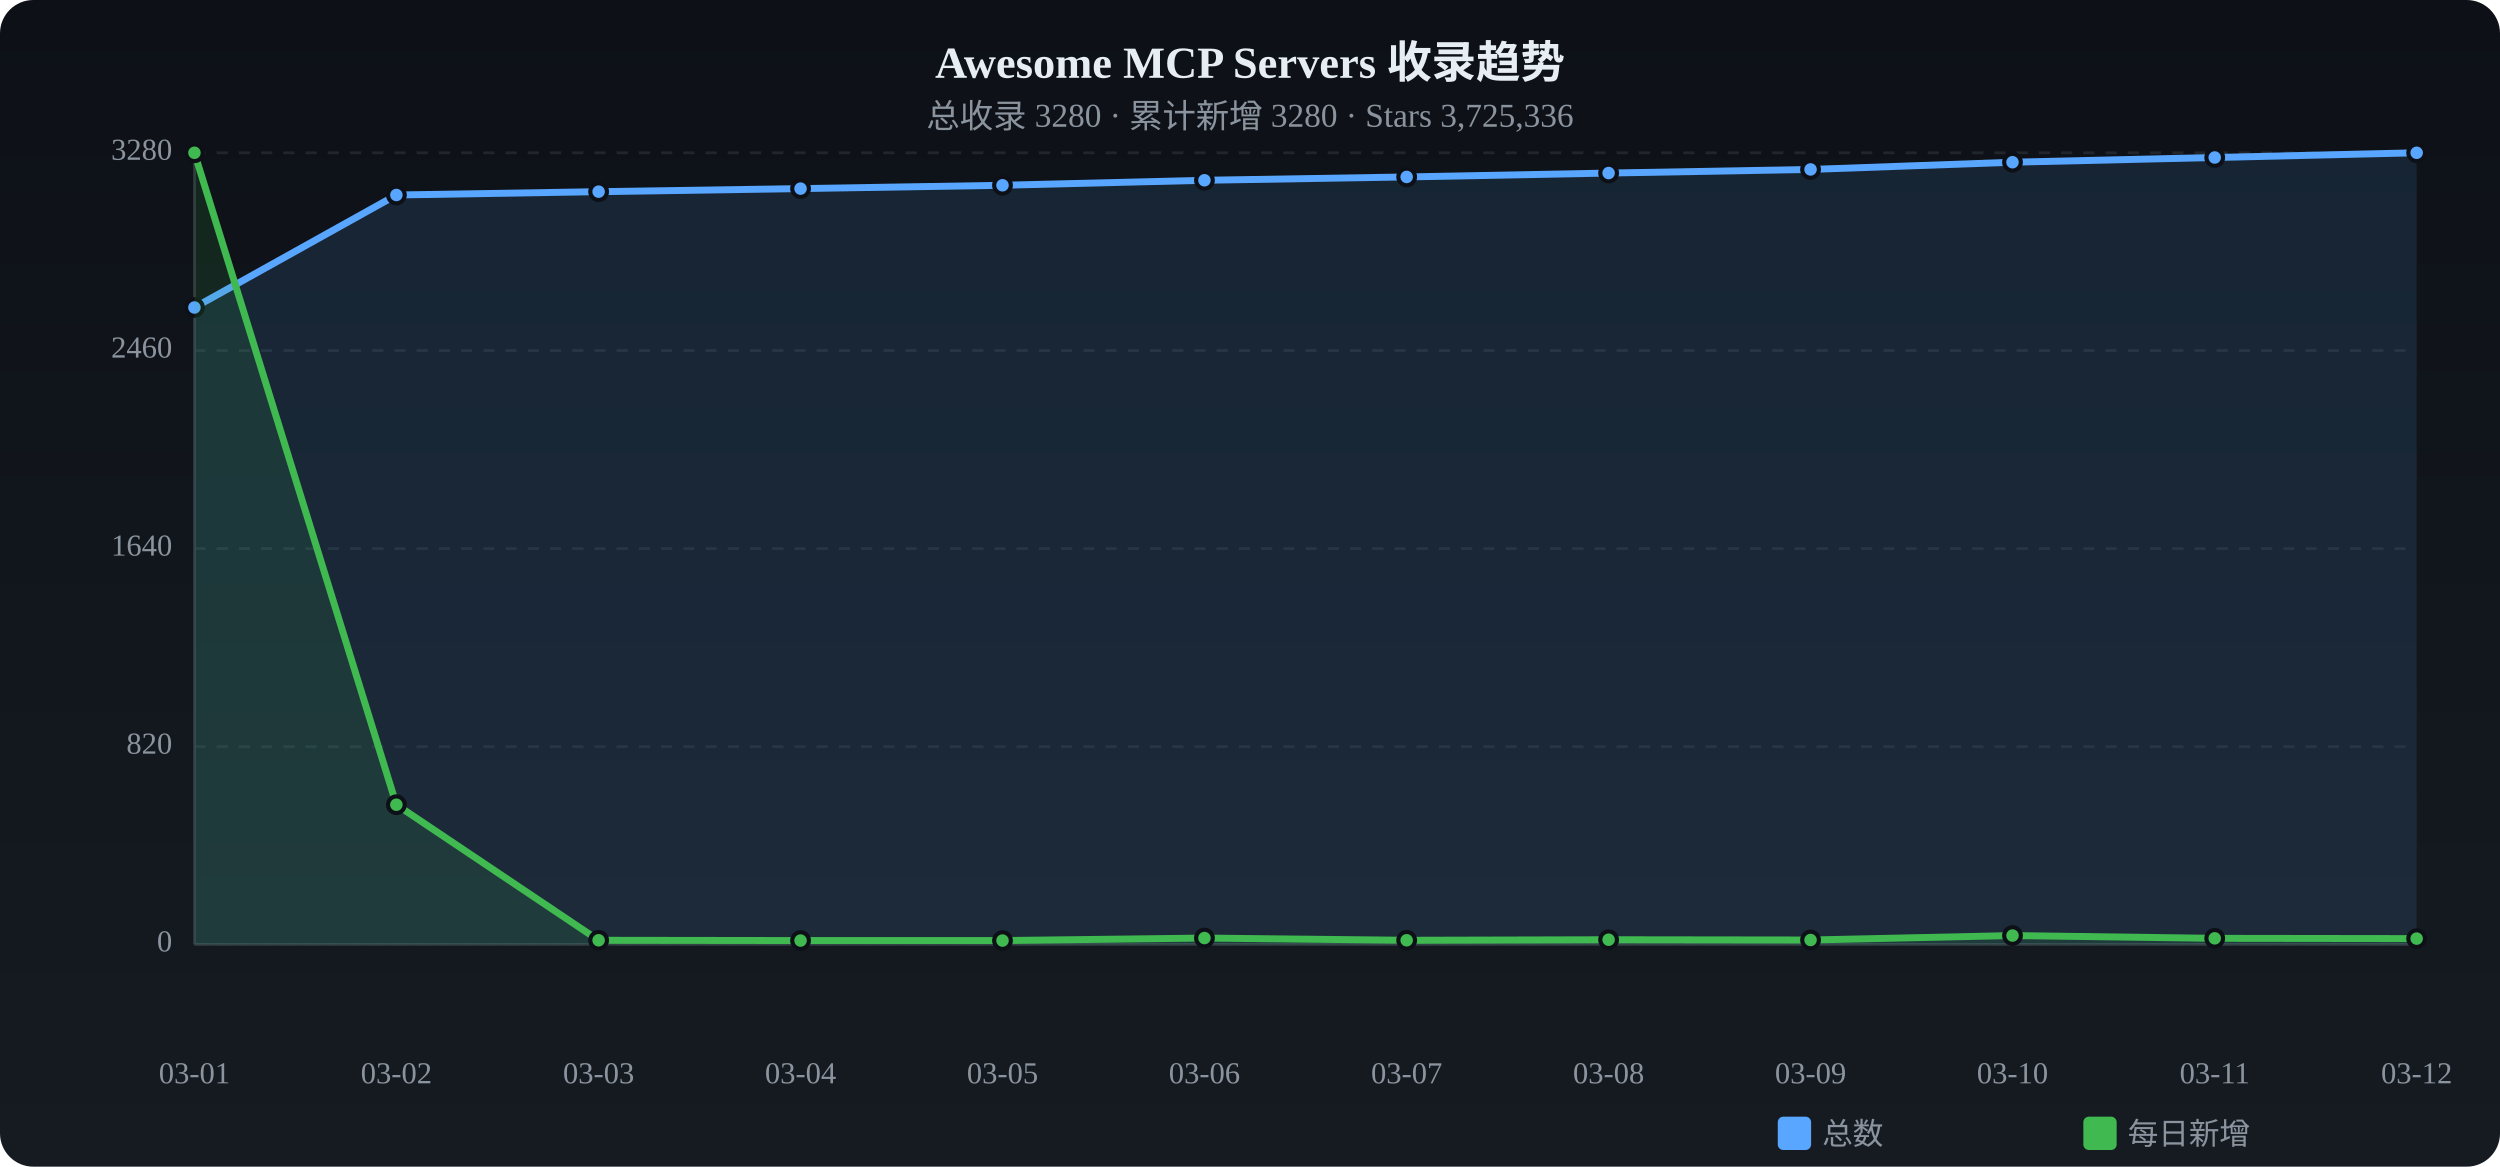
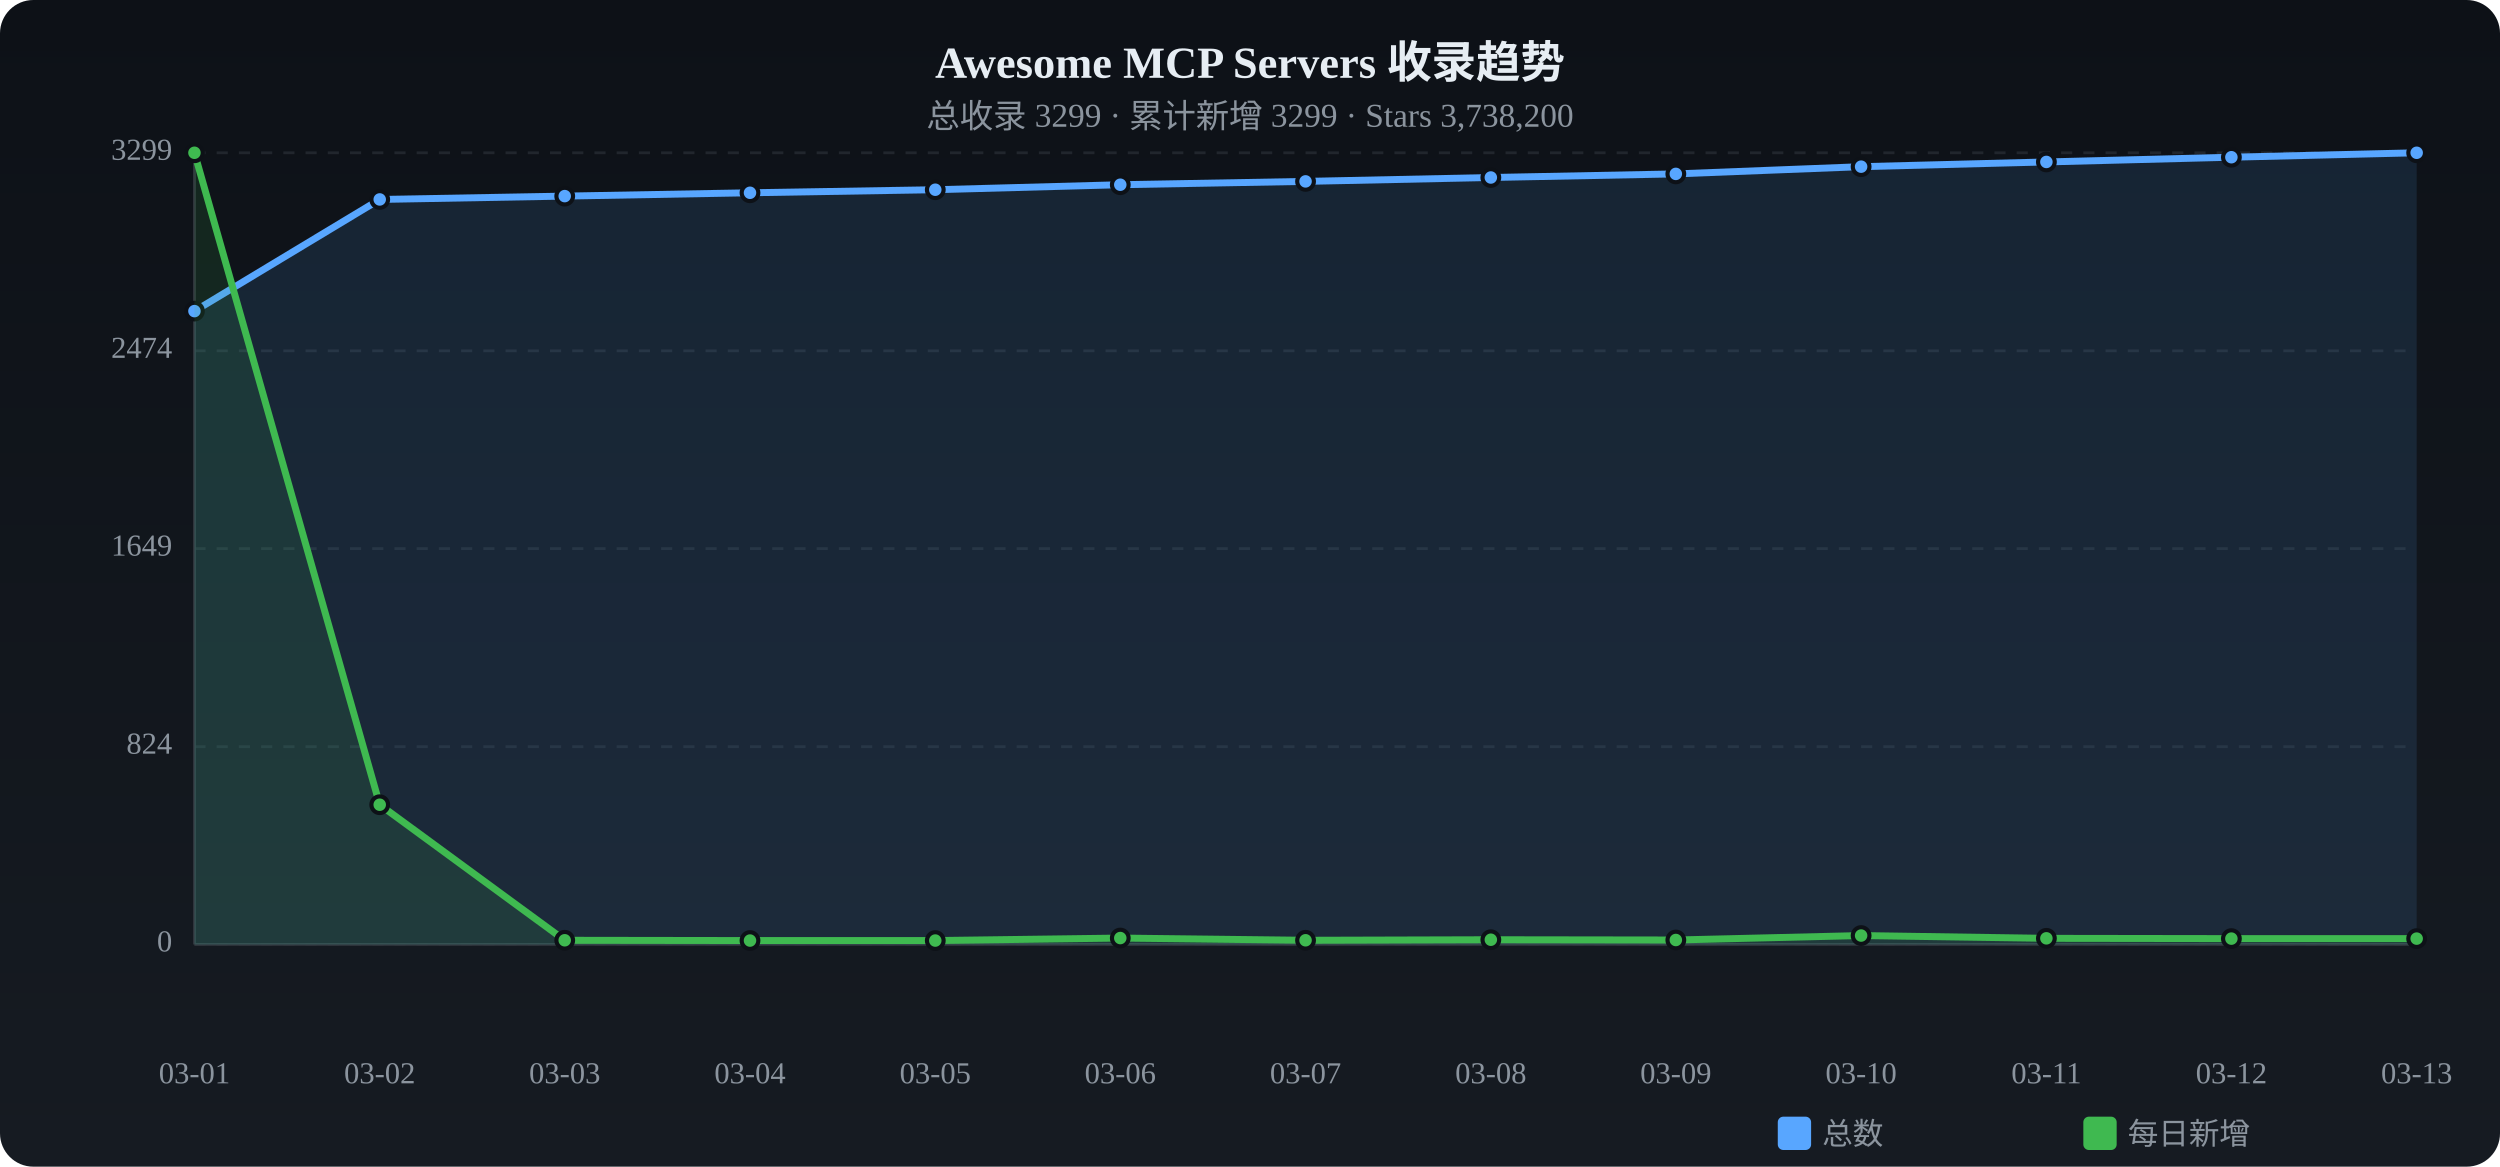
<svg xmlns="http://www.w3.org/2000/svg" viewBox="0 0 900 420" width="900" height="420">
  <defs>
    <linearGradient id="tbg" x1="0%" y1="0%" x2="0%" y2="100%">
      <stop offset="0%" stop-color="#0d1117" />
      <stop offset="100%" stop-color="#161b22" />
    </linearGradient>
  </defs>
  <rect width="900" height="420" rx="12" fill="url(#tbg)" />
  <text x="450.0" y="28" text-anchor="middle" fill="#e6edf3" font-size="16" font-weight="bold">Awesome MCP Servers 收录趋势</text>
-   <text x="450.0" y="46" text-anchor="middle" fill="#8b949e" font-size="12">总收录 3280 · 累计新增 3280 · Stars 3,725,336</text>
+   <text x="450.0" y="46" text-anchor="middle" fill="#8b949e" font-size="12">总收录 3299 · 累计新增 3299 · Stars 3,738,200</text>
  <text x="62" y="340.0" text-anchor="end" fill="#8b949e" font-size="11" dominant-baseline="middle">0</text>
  <line x1="70" y1="340.0" x2="870" y2="340.0" stroke="#21262d" stroke-dasharray="4 4" />
-   <text x="62" y="268.8" text-anchor="end" fill="#8b949e" font-size="11" dominant-baseline="middle">820</text>
+   <text x="62" y="268.8" text-anchor="end" fill="#8b949e" font-size="11" dominant-baseline="middle">824</text>
  <line x1="70" y1="268.8" x2="870" y2="268.8" stroke="#21262d" stroke-dasharray="4 4" />
-   <text x="62" y="197.5" text-anchor="end" fill="#8b949e" font-size="11" dominant-baseline="middle">1640</text>
+   <text x="62" y="197.5" text-anchor="end" fill="#8b949e" font-size="11" dominant-baseline="middle">1649</text>
  <line x1="70" y1="197.5" x2="870" y2="197.5" stroke="#21262d" stroke-dasharray="4 4" />
-   <text x="62" y="126.2" text-anchor="end" fill="#8b949e" font-size="11" dominant-baseline="middle">2460</text>
-   <line x1="70" y1="126.2" x2="870" y2="126.2" stroke="#21262d" stroke-dasharray="4 4" />
-   <text x="62" y="55.0" text-anchor="end" fill="#8b949e" font-size="11" dominant-baseline="middle">3280</text>
+   <text x="62" y="126.3" text-anchor="end" fill="#8b949e" font-size="11" dominant-baseline="middle">2474</text>
+   <line x1="70" y1="126.3" x2="870" y2="126.3" stroke="#21262d" stroke-dasharray="4 4" />
+   <text x="62" y="55.0" text-anchor="end" fill="#8b949e" font-size="11" dominant-baseline="middle">3299</text>
  <line x1="70" y1="55.0" x2="870" y2="55.0" stroke="#21262d" stroke-dasharray="4 4" />
  <line x1="70" y1="55" x2="70" y2="340" stroke="#30363d" />
  <line x1="70" y1="340" x2="870" y2="340" stroke="#30363d" />
-   <path d="M70.0,110.7 L142.7,70.2 L215.5,69.0 L288.2,67.9 L360.9,66.7 L433.6,64.9 L506.4,63.7 L579.1,62.3 L651.8,61.0 L724.5,58.4 L797.3,56.7 L870.0,55.0 L870.0,340 L70.0,340 Z" fill="#58a6ff" opacity="0.12" />
-   <polyline points="70.0,110.7 142.7,70.2 215.5,69.0 288.2,67.9 360.9,66.7 433.6,64.9 506.4,63.7 579.1,62.3 651.8,61.0 724.5,58.4 797.3,56.7 870.0,55.0" fill="none" stroke="#58a6ff" stroke-width="2.5" stroke-linecap="round" stroke-linejoin="round" />
-   <circle cx="70.0" cy="110.7" r="3" fill="#58a6ff" stroke="#0d1117" stroke-width="1.5" />
-   <circle cx="142.7" cy="70.2" r="3" fill="#58a6ff" stroke="#0d1117" stroke-width="1.5" />
-   <circle cx="215.5" cy="69.0" r="3" fill="#58a6ff" stroke="#0d1117" stroke-width="1.5" />
-   <circle cx="288.2" cy="67.9" r="3" fill="#58a6ff" stroke="#0d1117" stroke-width="1.5" />
-   <circle cx="360.9" cy="66.7" r="3" fill="#58a6ff" stroke="#0d1117" stroke-width="1.5" />
-   <circle cx="433.6" cy="64.9" r="3" fill="#58a6ff" stroke="#0d1117" stroke-width="1.5" />
-   <circle cx="506.4" cy="63.7" r="3" fill="#58a6ff" stroke="#0d1117" stroke-width="1.5" />
-   <circle cx="579.1" cy="62.3" r="3" fill="#58a6ff" stroke="#0d1117" stroke-width="1.5" />
-   <circle cx="651.8" cy="61.0" r="3" fill="#58a6ff" stroke="#0d1117" stroke-width="1.5" />
-   <circle cx="724.5" cy="58.4" r="3" fill="#58a6ff" stroke="#0d1117" stroke-width="1.5" />
-   <circle cx="797.3" cy="56.7" r="3" fill="#58a6ff" stroke="#0d1117" stroke-width="1.5" />
+   <path d="M70.0,112.0 L136.7,71.8 L203.3,70.6 L270.0,69.4 L336.7,68.3 L403.3,66.5 L470.0,65.3 L536.7,63.9 L603.3,62.6 L670.0,60.0 L736.7,58.3 L803.3,56.6 L870.0,55.0 L870.0,340 L70.0,340 Z" fill="#58a6ff" opacity="0.12" />
+   <polyline points="70.0,112.0 136.7,71.8 203.3,70.6 270.0,69.4 336.7,68.3 403.3,66.5 470.0,65.3 536.7,63.9 603.3,62.6 670.0,60.0 736.7,58.3 803.3,56.6 870.0,55.0" fill="none" stroke="#58a6ff" stroke-width="2.5" stroke-linecap="round" stroke-linejoin="round" />
+   <circle cx="70.0" cy="112.0" r="3" fill="#58a6ff" stroke="#0d1117" stroke-width="1.5" />
+   <circle cx="136.7" cy="71.8" r="3" fill="#58a6ff" stroke="#0d1117" stroke-width="1.5" />
+   <circle cx="203.3" cy="70.6" r="3" fill="#58a6ff" stroke="#0d1117" stroke-width="1.5" />
+   <circle cx="270.0" cy="69.4" r="3" fill="#58a6ff" stroke="#0d1117" stroke-width="1.5" />
+   <circle cx="336.7" cy="68.3" r="3" fill="#58a6ff" stroke="#0d1117" stroke-width="1.5" />
+   <circle cx="403.3" cy="66.5" r="3" fill="#58a6ff" stroke="#0d1117" stroke-width="1.5" />
+   <circle cx="470.0" cy="65.3" r="3" fill="#58a6ff" stroke="#0d1117" stroke-width="1.5" />
+   <circle cx="536.7" cy="63.9" r="3" fill="#58a6ff" stroke="#0d1117" stroke-width="1.5" />
+   <circle cx="603.3" cy="62.6" r="3" fill="#58a6ff" stroke="#0d1117" stroke-width="1.5" />
+   <circle cx="670.0" cy="60.0" r="3" fill="#58a6ff" stroke="#0d1117" stroke-width="1.5" />
+   <circle cx="736.7" cy="58.3" r="3" fill="#58a6ff" stroke="#0d1117" stroke-width="1.5" />
+   <circle cx="803.3" cy="56.6" r="3" fill="#58a6ff" stroke="#0d1117" stroke-width="1.5" />
  <circle cx="870.0" cy="55.0" r="3" fill="#58a6ff" stroke="#0d1117" stroke-width="1.5" />
-   <path d="M70.0,55.0 L142.7,289.7 L215.5,338.5 L288.2,338.6 L360.9,338.6 L433.6,337.7 L506.4,338.5 L579.1,338.3 L651.8,338.4 L724.5,336.8 L797.3,337.8 L870.0,337.9 L870.0,340 L70.0,340 Z" fill="#3fb950" opacity="0.12" />
-   <polyline points="70.0,55.0 142.7,289.7 215.5,338.5 288.2,338.6 360.9,338.6 433.6,337.7 506.4,338.5 579.1,338.3 651.8,338.4 724.5,336.8 797.3,337.8 870.0,337.9" fill="none" stroke="#3fb950" stroke-width="2.5" stroke-linecap="round" stroke-linejoin="round" />
+   <path d="M70.0,55.0 L136.7,289.7 L203.3,338.5 L270.0,338.6 L336.7,338.6 L403.3,337.7 L470.0,338.5 L536.7,338.3 L603.3,338.4 L670.0,336.8 L736.7,337.8 L803.3,337.9 L870.0,337.9 L870.0,340 L70.0,340 Z" fill="#3fb950" opacity="0.12" />
+   <polyline points="70.0,55.0 136.7,289.7 203.3,338.5 270.0,338.6 336.7,338.6 403.3,337.7 470.0,338.5 536.7,338.3 603.3,338.4 670.0,336.8 736.7,337.8 803.3,337.9 870.0,337.9" fill="none" stroke="#3fb950" stroke-width="2.5" stroke-linecap="round" stroke-linejoin="round" />
  <circle cx="70.0" cy="55.0" r="3" fill="#3fb950" stroke="#0d1117" stroke-width="1.5" />
-   <circle cx="142.7" cy="289.7" r="3" fill="#3fb950" stroke="#0d1117" stroke-width="1.5" />
-   <circle cx="215.5" cy="338.5" r="3" fill="#3fb950" stroke="#0d1117" stroke-width="1.5" />
-   <circle cx="288.2" cy="338.6" r="3" fill="#3fb950" stroke="#0d1117" stroke-width="1.5" />
-   <circle cx="360.9" cy="338.6" r="3" fill="#3fb950" stroke="#0d1117" stroke-width="1.5" />
-   <circle cx="433.6" cy="337.7" r="3" fill="#3fb950" stroke="#0d1117" stroke-width="1.5" />
-   <circle cx="506.4" cy="338.5" r="3" fill="#3fb950" stroke="#0d1117" stroke-width="1.5" />
-   <circle cx="579.1" cy="338.3" r="3" fill="#3fb950" stroke="#0d1117" stroke-width="1.5" />
-   <circle cx="651.8" cy="338.4" r="3" fill="#3fb950" stroke="#0d1117" stroke-width="1.5" />
-   <circle cx="724.5" cy="336.8" r="3" fill="#3fb950" stroke="#0d1117" stroke-width="1.5" />
-   <circle cx="797.3" cy="337.8" r="3" fill="#3fb950" stroke="#0d1117" stroke-width="1.5" />
+   <circle cx="136.7" cy="289.7" r="3" fill="#3fb950" stroke="#0d1117" stroke-width="1.5" />
+   <circle cx="203.3" cy="338.5" r="3" fill="#3fb950" stroke="#0d1117" stroke-width="1.5" />
+   <circle cx="270.0" cy="338.6" r="3" fill="#3fb950" stroke="#0d1117" stroke-width="1.5" />
+   <circle cx="336.7" cy="338.6" r="3" fill="#3fb950" stroke="#0d1117" stroke-width="1.5" />
+   <circle cx="403.3" cy="337.7" r="3" fill="#3fb950" stroke="#0d1117" stroke-width="1.5" />
+   <circle cx="470.0" cy="338.5" r="3" fill="#3fb950" stroke="#0d1117" stroke-width="1.5" />
+   <circle cx="536.7" cy="338.3" r="3" fill="#3fb950" stroke="#0d1117" stroke-width="1.5" />
+   <circle cx="603.3" cy="338.4" r="3" fill="#3fb950" stroke="#0d1117" stroke-width="1.5" />
+   <circle cx="670.0" cy="336.8" r="3" fill="#3fb950" stroke="#0d1117" stroke-width="1.5" />
+   <circle cx="736.7" cy="337.8" r="3" fill="#3fb950" stroke="#0d1117" stroke-width="1.5" />
+   <circle cx="803.3" cy="337.9" r="3" fill="#3fb950" stroke="#0d1117" stroke-width="1.5" />
  <circle cx="870.0" cy="337.9" r="3" fill="#3fb950" stroke="#0d1117" stroke-width="1.5" />
  <text x="70.0" y="390" text-anchor="middle" fill="#8b949e" font-size="11">03-01</text>
-   <text x="142.7" y="390" text-anchor="middle" fill="#8b949e" font-size="11">03-02</text>
-   <text x="215.5" y="390" text-anchor="middle" fill="#8b949e" font-size="11">03-03</text>
-   <text x="288.2" y="390" text-anchor="middle" fill="#8b949e" font-size="11">03-04</text>
-   <text x="360.9" y="390" text-anchor="middle" fill="#8b949e" font-size="11">03-05</text>
-   <text x="433.6" y="390" text-anchor="middle" fill="#8b949e" font-size="11">03-06</text>
-   <text x="506.4" y="390" text-anchor="middle" fill="#8b949e" font-size="11">03-07</text>
-   <text x="579.1" y="390" text-anchor="middle" fill="#8b949e" font-size="11">03-08</text>
-   <text x="651.8" y="390" text-anchor="middle" fill="#8b949e" font-size="11">03-09</text>
-   <text x="724.5" y="390" text-anchor="middle" fill="#8b949e" font-size="11">03-10</text>
-   <text x="797.3" y="390" text-anchor="middle" fill="#8b949e" font-size="11">03-11</text>
-   <text x="870.0" y="390" text-anchor="middle" fill="#8b949e" font-size="11">03-12</text>
+   <text x="136.7" y="390" text-anchor="middle" fill="#8b949e" font-size="11">03-02</text>
+   <text x="203.3" y="390" text-anchor="middle" fill="#8b949e" font-size="11">03-03</text>
+   <text x="270.0" y="390" text-anchor="middle" fill="#8b949e" font-size="11">03-04</text>
+   <text x="336.7" y="390" text-anchor="middle" fill="#8b949e" font-size="11">03-05</text>
+   <text x="403.3" y="390" text-anchor="middle" fill="#8b949e" font-size="11">03-06</text>
+   <text x="470.0" y="390" text-anchor="middle" fill="#8b949e" font-size="11">03-07</text>
+   <text x="536.7" y="390" text-anchor="middle" fill="#8b949e" font-size="11">03-08</text>
+   <text x="603.3" y="390" text-anchor="middle" fill="#8b949e" font-size="11">03-09</text>
+   <text x="670.0" y="390" text-anchor="middle" fill="#8b949e" font-size="11">03-10</text>
+   <text x="736.7" y="390" text-anchor="middle" fill="#8b949e" font-size="11">03-11</text>
+   <text x="803.3" y="390" text-anchor="middle" fill="#8b949e" font-size="11">03-12</text>
+   <text x="870.0" y="390" text-anchor="middle" fill="#8b949e" font-size="11">03-13</text>
  <rect x="640" y="402" width="12" height="12" rx="2" fill="#58a6ff" />
  <text x="656" y="412" fill="#8b949e" font-size="11">总数</text>
  <rect x="750" y="402" width="12" height="12" rx="2" fill="#3fb950" />
  <text x="766" y="412" fill="#8b949e" font-size="11">每日新增</text>
</svg>
